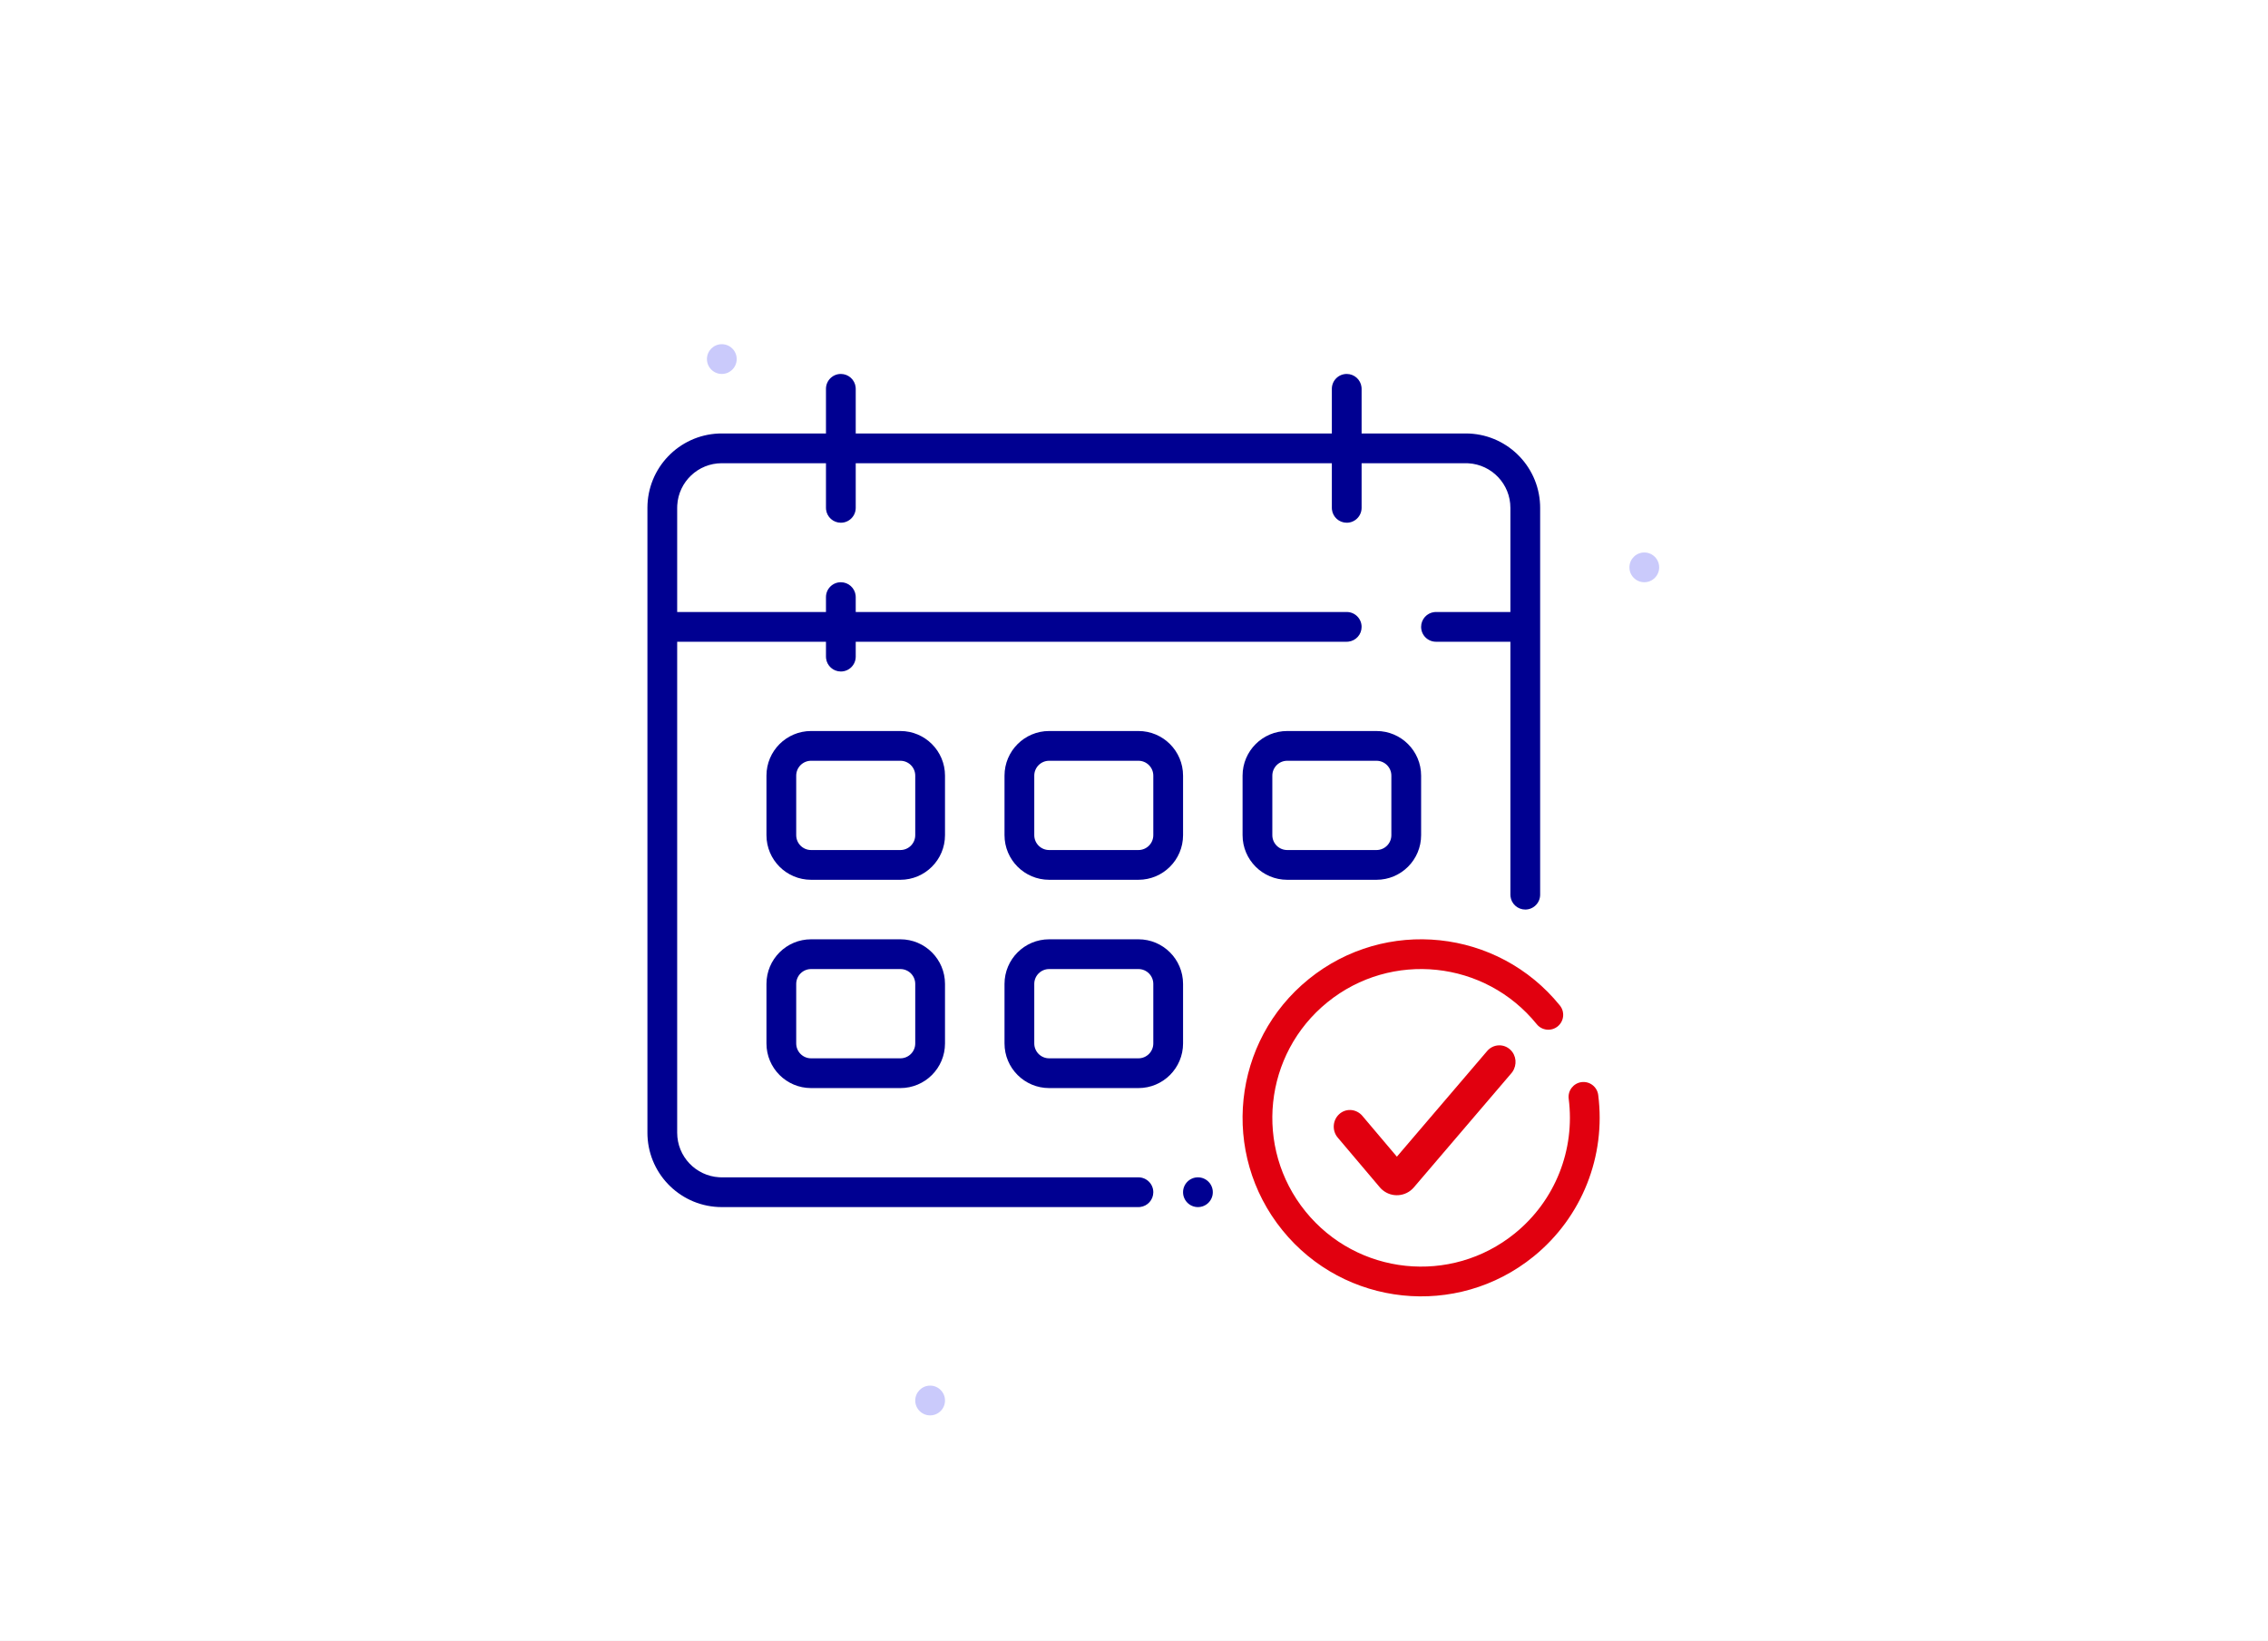
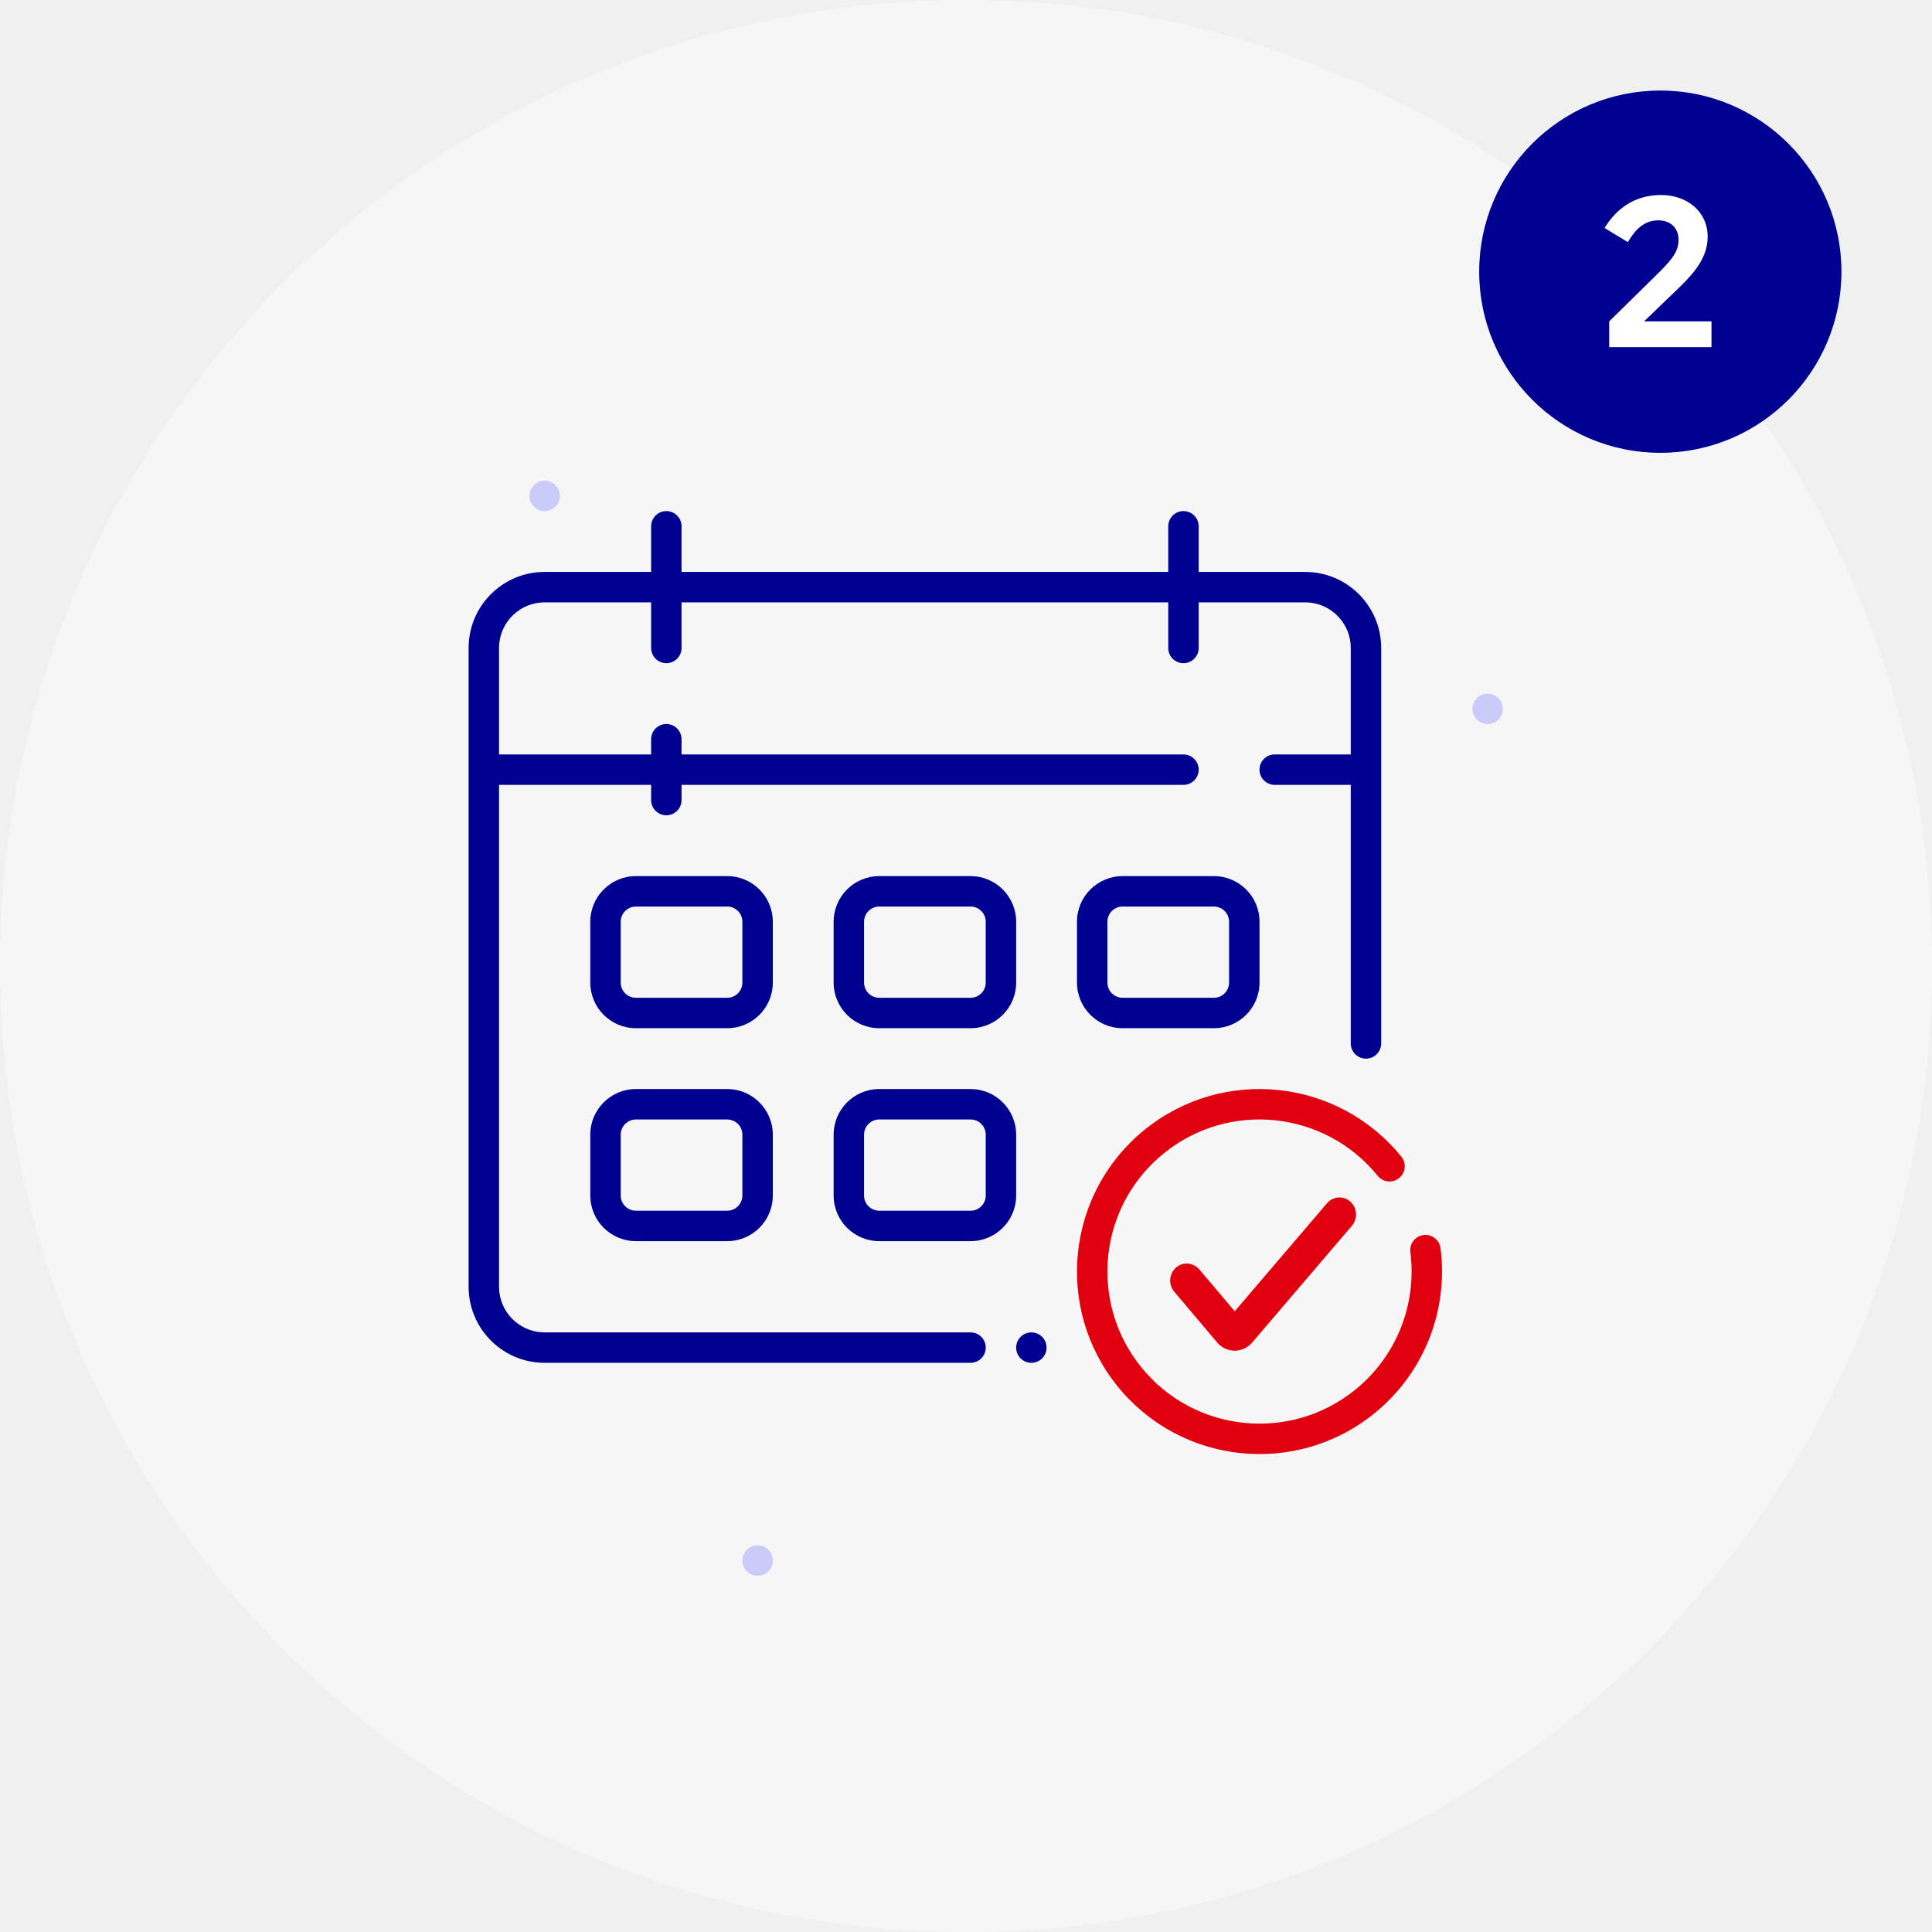
- <svg xmlns="http://www.w3.org/2000/svg" width="282" height="204" viewBox="0 0 282 204" fill="none">
-   <rect width="282" height="204" fill="white" />
-   <path fill-rule="evenodd" clip-rule="evenodd" d="M204.45 72.4C203.43 72.4 202.6 71.57 202.6 70.55C202.6 69.529 203.43 68.7 204.45 68.7C205.47 68.7 206.3 69.529 206.3 70.55C206.3 71.57 205.47 72.4 204.45 72.4Z" fill="#CACAFB" />
-   <path fill-rule="evenodd" clip-rule="evenodd" d="M115.65 176C114.63 176 113.8 175.17 113.8 174.15C113.8 173.13 114.63 172.3 115.65 172.3C116.67 172.3 117.5 173.13 117.5 174.15C117.5 175.17 116.67 176 115.65 176Z" fill="#CACAFB" />
-   <path fill-rule="evenodd" clip-rule="evenodd" d="M89.75 46.5C88.73 46.5 87.9 45.67 87.9 44.65C87.9 43.63 88.73 42.8 89.75 42.8C90.77 42.8 91.6 43.63 91.6 44.65C91.6 45.67 90.77 46.5 89.75 46.5Z" fill="#CACAFB" />
-   <path d="M190.671 156.253C181.142 163.969 167.163 162.499 159.447 152.971C151.731 143.443 153.2 129.463 162.729 121.747C172.257 114.031 186.236 115.501 193.952 125.029C194.595 125.823 194.473 126.988 193.679 127.631C192.885 128.274 191.72 128.152 191.077 127.358C184.647 119.417 172.998 118.193 165.057 124.623C157.117 131.053 155.893 142.702 162.323 150.642C168.752 158.583 180.402 159.807 188.342 153.377C193.388 149.291 195.86 142.953 195.05 136.629C194.92 135.616 195.637 134.689 196.65 134.559C197.663 134.429 198.59 135.146 198.72 136.159C199.692 143.742 196.724 151.351 190.671 156.253Z" fill="#E1000F" />
-   <path d="M169.376 138.734L173.686 143.83L184.912 130.691C185.657 129.818 186.958 129.744 187.793 130.531C188.546 131.242 188.66 132.415 188.044 133.299L187.945 133.426L175.793 147.652C174.798 148.817 173.046 148.955 171.881 147.959C171.767 147.862 171.662 147.756 171.565 147.642L166.33 141.455C165.612 140.605 165.684 139.319 166.496 138.56C167.277 137.831 168.47 137.845 169.267 138.616L169.376 138.734Z" fill="#E1000F" />
-   <path d="M104.55 46.5C105.499 46.5 106.281 47.214 106.388 48.134L106.4 48.35V53.9H165.6V48.35C165.6 47.328 166.428 46.5 167.45 46.5C168.399 46.5 169.181 47.214 169.288 48.134L169.3 48.35V53.9H182.25C187.224 53.9 191.281 57.826 191.491 62.749L191.5 63.15V111.25C191.5 112.272 190.672 113.1 189.65 113.1C188.701 113.1 187.919 112.386 187.812 111.466L187.8 111.25V79.8H178.55C177.528 79.8 176.7 78.972 176.7 77.95C176.7 77.001 177.414 76.219 178.334 76.112L178.55 76.1H187.8V63.15C187.8 60.194 185.49 57.778 182.576 57.609L182.25 57.6H169.3V63.15C169.3 64.172 168.472 65 167.45 65C166.501 65 165.719 64.286 165.612 63.366L165.6 63.15V57.6H106.4V63.15C106.4 64.172 105.572 65 104.55 65C103.601 65 102.819 64.286 102.712 63.366L102.7 63.15V57.6H89.75C86.794 57.6 84.378 59.91 84.209 62.824L84.2 63.15V76.1H102.7V74.25C102.7 73.228 103.528 72.4 104.55 72.4C105.499 72.4 106.281 73.114 106.388 74.034L106.4 74.25V76.1H167.45C168.472 76.1 169.3 76.928 169.3 77.95C169.3 78.899 168.586 79.681 167.666 79.788L167.45 79.8H106.4V81.65C106.4 82.672 105.572 83.5 104.55 83.5C103.601 83.5 102.819 82.786 102.712 81.866L102.7 81.65V79.8H84.2V140.85C84.2 143.806 86.51 146.222 89.424 146.391L89.75 146.4H141.55C142.572 146.4 143.4 147.228 143.4 148.25C143.4 149.199 142.686 149.981 141.766 150.088L141.55 150.1H89.75C84.776 150.1 80.719 146.174 80.508 141.251L80.5 140.85V63.15C80.5 58.176 84.426 54.119 89.349 53.908L89.75 53.9H102.7V48.35C102.7 47.328 103.528 46.5 104.55 46.5Z" fill="#000091" />
-   <path d="M148.95 146.4C147.928 146.4 147.1 147.228 147.1 148.25C147.1 149.272 147.928 150.1 148.95 150.1C149.972 150.1 150.8 149.272 150.8 148.25C150.8 147.228 149.972 146.4 148.95 146.4Z" fill="#000091" />
-   <path fill-rule="evenodd" clip-rule="evenodd" d="M117.5 96.45C117.5 93.385 115.015 90.9 111.95 90.9H100.85C97.785 90.9 95.3 93.385 95.3 96.45V103.85C95.3 106.915 97.785 109.4 100.85 109.4H111.95C115.015 109.4 117.5 106.915 117.5 103.85V96.45ZM99 96.45C99 95.428 99.828 94.6 100.85 94.6H111.95C112.972 94.6 113.8 95.428 113.8 96.45V103.85C113.8 104.872 112.972 105.7 111.95 105.7H100.85C99.828 105.7 99 104.872 99 103.85V96.45Z" fill="#000091" />
-   <path fill-rule="evenodd" clip-rule="evenodd" d="M171.15 90.9C174.215 90.9 176.7 93.385 176.7 96.45V103.85C176.7 106.915 174.215 109.4 171.15 109.4H160.05C156.985 109.4 154.5 106.915 154.5 103.85V96.45C154.5 93.385 156.985 90.9 160.05 90.9H171.15ZM160.05 94.6C159.028 94.6 158.2 95.428 158.2 96.45V103.85C158.2 104.872 159.028 105.7 160.05 105.7H171.15C172.172 105.7 173 104.872 173 103.85V96.45C173 95.428 172.172 94.6 171.15 94.6H160.05Z" fill="#000091" />
-   <path fill-rule="evenodd" clip-rule="evenodd" d="M141.55 90.9H130.45C127.385 90.9 124.9 93.385 124.9 96.45V103.85C124.9 106.915 127.385 109.4 130.45 109.4H141.55C144.615 109.4 147.1 106.915 147.1 103.85V96.45C147.1 93.385 144.615 90.9 141.55 90.9ZM130.45 94.6H141.55C142.572 94.6 143.4 95.428 143.4 96.45V103.85C143.4 104.872 142.572 105.7 141.55 105.7H130.45C129.428 105.7 128.6 104.872 128.6 103.85V96.45C128.6 95.428 129.428 94.6 130.45 94.6Z" fill="#000091" />
-   <path fill-rule="evenodd" clip-rule="evenodd" d="M111.95 116.8C115.015 116.8 117.5 119.285 117.5 122.35V129.75C117.5 132.815 115.015 135.3 111.95 135.3H100.85C97.785 135.3 95.3 132.815 95.3 129.75V122.35C95.3 119.285 97.785 116.8 100.85 116.8H111.95ZM100.85 120.5C99.828 120.5 99 121.328 99 122.35V129.75C99 130.772 99.828 131.6 100.85 131.6H111.95C112.972 131.6 113.8 130.772 113.8 129.75V122.35C113.8 121.328 112.972 120.5 111.95 120.5H100.85Z" fill="#000091" />
-   <path fill-rule="evenodd" clip-rule="evenodd" d="M141.55 116.8H130.45C127.385 116.8 124.9 119.285 124.9 122.35V129.75C124.9 132.815 127.385 135.3 130.45 135.3H141.55C144.615 135.3 147.1 132.815 147.1 129.75V122.35C147.1 119.285 144.615 116.8 141.55 116.8ZM130.45 120.5H141.55C142.572 120.5 143.4 121.328 143.4 122.35V129.75C143.4 130.772 142.572 131.6 141.55 131.6H130.45C129.428 131.6 128.6 130.772 128.6 129.75V122.35C128.6 121.328 129.428 120.5 130.45 120.5Z" fill="#000091" />
+ <svg xmlns="http://www.w3.org/2000/svg" width="128" height="128" viewBox="0 0 128 128" fill="none">
+   <rect width="128" height="128" rx="64" fill="#F6F6F6" />
+   <path fill-rule="evenodd" clip-rule="evenodd" d="M98.561 47.968C98.005 47.968 97.553 47.516 97.553 46.961C97.553 46.405 98.005 45.953 98.561 45.953C99.117 45.953 99.569 46.405 99.569 46.961C99.569 47.516 99.117 47.968 98.561 47.968Z" fill="#CACAFB" />
+   <path fill-rule="evenodd" clip-rule="evenodd" d="M50.193 104.397C49.638 104.397 49.185 103.945 49.185 103.389C49.185 102.834 49.638 102.382 50.193 102.382C50.749 102.382 51.201 102.834 51.201 103.389C51.201 103.945 50.749 104.397 50.193 104.397Z" fill="#CACAFB" />
+   <path fill-rule="evenodd" clip-rule="evenodd" d="M36.086 33.861C35.53 33.861 35.078 33.409 35.078 32.853C35.078 32.298 35.53 31.846 36.086 31.846C36.641 31.846 37.093 32.298 37.093 32.853C37.093 33.409 36.641 33.861 36.086 33.861Z" fill="#CACAFB" />
+   <path d="M91.055 93.641C85.865 97.844 78.251 97.043 74.048 91.854C69.845 86.664 70.646 79.049 75.836 74.847C81.026 70.644 88.64 71.444 92.843 76.634C93.193 77.067 93.126 77.701 92.694 78.052C92.261 78.402 91.627 78.335 91.276 77.903C87.774 73.578 81.429 72.911 77.104 76.413C72.779 79.915 72.112 86.26 75.614 90.585C79.117 94.91 85.462 95.577 89.787 92.075C92.535 89.849 93.882 86.397 93.44 82.953C93.37 82.401 93.76 81.896 94.312 81.825C94.864 81.754 95.369 82.144 95.439 82.697C95.969 86.827 94.352 90.971 91.055 93.641Z" fill="#E1000F" />
+   <path d="M79.456 84.099L81.804 86.875L87.918 79.718C88.324 79.243 89.033 79.203 89.487 79.631C89.898 80.018 89.96 80.657 89.624 81.139L89.57 81.208L82.952 88.956C82.409 89.591 81.455 89.666 80.821 89.124C80.759 89.071 80.701 89.013 80.648 88.951L77.797 85.581C77.406 85.118 77.445 84.418 77.888 84.004C78.313 83.607 78.963 83.615 79.397 84.035L79.456 84.099Z" fill="#E1000F" />
+   <path d="M44.147 33.861C44.664 33.861 45.09 34.25 45.148 34.751L45.155 34.869V37.892H77.4V34.869C77.4 34.312 77.851 33.861 78.407 33.861C78.924 33.861 79.35 34.25 79.408 34.751L79.415 34.869V37.892H86.469C89.178 37.892 91.388 40.03 91.502 42.712L91.507 42.93V69.129C91.507 69.686 91.056 70.137 90.499 70.137C89.983 70.137 89.557 69.748 89.498 69.247L89.492 69.129V51.999H84.453C83.897 51.999 83.446 51.548 83.446 50.991C83.446 50.474 83.835 50.049 84.336 49.99L84.453 49.984H89.492V42.93C89.492 41.32 88.233 40.004 86.646 39.912L86.469 39.907H79.415V42.93C79.415 43.486 78.964 43.938 78.407 43.938C77.891 43.938 77.465 43.549 77.406 43.047L77.4 42.93V39.907H45.155V42.93C45.155 43.486 44.703 43.938 44.147 43.938C43.63 43.938 43.204 43.549 43.146 43.047L43.139 42.93V39.907H36.086C34.476 39.907 33.16 41.166 33.068 42.752L33.063 42.93V49.984H43.139V48.976C43.139 48.419 43.59 47.968 44.147 47.968C44.664 47.968 45.09 48.357 45.148 48.858L45.155 48.976V49.984H78.407C78.964 49.984 79.415 50.435 79.415 50.991C79.415 51.508 79.026 51.934 78.525 51.992L78.407 51.999H45.155V53.007C45.155 53.563 44.703 54.014 44.147 54.014C43.63 54.014 43.204 53.625 43.146 53.124L43.139 53.007V51.999H33.063V85.252C33.063 86.862 34.321 88.178 35.908 88.27L36.086 88.275H64.3C64.857 88.275 65.308 88.726 65.308 89.282C65.308 89.799 64.919 90.225 64.418 90.283L64.3 90.29H36.086C33.376 90.29 31.166 88.151 31.052 85.47L31.047 85.252V42.93C31.047 40.221 33.186 38.011 35.867 37.896L36.086 37.892H43.139V34.869C43.139 34.312 43.59 33.861 44.147 33.861Z" fill="#000091" />
+   <path d="M68.331 88.275C67.774 88.275 67.323 88.726 67.323 89.282C67.323 89.839 67.774 90.29 68.331 90.29C68.887 90.29 69.338 89.839 69.338 89.282C69.338 88.726 68.887 88.275 68.331 88.275Z" fill="#000091" />
+   <path fill-rule="evenodd" clip-rule="evenodd" d="M51.201 61.068C51.201 59.398 49.847 58.045 48.178 58.045H42.132C40.462 58.045 39.109 59.398 39.109 61.068V65.099C39.109 66.768 40.462 68.121 42.132 68.121H48.178C49.847 68.121 51.201 66.768 51.201 65.099V61.068ZM41.124 61.068C41.124 60.511 41.575 60.06 42.132 60.06H48.178C48.734 60.06 49.185 60.511 49.185 61.068V65.099C49.185 65.655 48.734 66.106 48.178 66.106H42.132C41.575 66.106 41.124 65.655 41.124 65.099V61.068Z" fill="#000091" />
+   <path fill-rule="evenodd" clip-rule="evenodd" d="M80.423 58.045C82.092 58.045 83.446 59.398 83.446 61.068V65.099C83.446 66.768 82.092 68.121 80.423 68.121H74.377C72.707 68.121 71.354 66.768 71.354 65.099V61.068C71.354 59.398 72.707 58.045 74.377 58.045H80.423ZM74.377 60.06C73.82 60.06 73.369 60.511 73.369 61.068V65.099C73.369 65.655 73.82 66.106 74.377 66.106H80.423C80.979 66.106 81.43 65.655 81.43 65.099V61.068C81.43 60.511 80.979 60.06 80.423 60.06H74.377Z" fill="#000091" />
+   <path fill-rule="evenodd" clip-rule="evenodd" d="M64.3 58.045H58.254C56.585 58.045 55.231 59.398 55.231 61.068V65.099C55.231 66.768 56.585 68.121 58.254 68.121H64.3C65.97 68.121 67.323 66.768 67.323 65.099V61.068C67.323 59.398 65.97 58.045 64.3 58.045ZM58.254 60.06H64.3C64.857 60.06 65.308 60.511 65.308 61.068V65.099C65.308 65.655 64.857 66.106 64.3 66.106H58.254C57.698 66.106 57.246 65.655 57.246 65.099V61.068C57.246 60.511 57.698 60.06 58.254 60.06Z" fill="#000091" />
+   <path fill-rule="evenodd" clip-rule="evenodd" d="M48.178 72.152C49.847 72.152 51.201 73.506 51.201 75.175V79.206C51.201 80.875 49.847 82.229 48.178 82.229H42.132C40.462 82.229 39.109 80.875 39.109 79.206V75.175C39.109 73.506 40.462 72.152 42.132 72.152H48.178ZM42.132 74.168C41.575 74.168 41.124 74.619 41.124 75.175V79.206C41.124 79.762 41.575 80.213 42.132 80.213H48.178C48.734 80.213 49.185 79.762 49.185 79.206V75.175C49.185 74.619 48.734 74.168 48.178 74.168H42.132Z" fill="#000091" />
+   <path fill-rule="evenodd" clip-rule="evenodd" d="M64.3 72.152H58.254C56.585 72.152 55.231 73.506 55.231 75.175V79.206C55.231 80.875 56.585 82.229 58.254 82.229H64.3C65.97 82.229 67.323 80.875 67.323 79.206V75.175C67.323 73.506 65.97 72.152 64.3 72.152ZM58.254 74.168H64.3C64.857 74.168 65.308 74.619 65.308 75.175V79.206C65.308 79.762 64.857 80.213 64.3 80.213H58.254C57.698 80.213 57.246 79.762 57.246 79.206V75.175C57.246 74.619 57.698 74.168 58.254 74.168Z" fill="#000091" />
+   <rect x="98" y="6" width="24" height="24" rx="12" fill="#000091" />
+   <path d="M106.615 23V21.292L109.975 17.988C110.731 17.218 111.207 16.686 111.207 15.888C111.207 15.076 110.647 14.6 109.877 14.6C108.939 14.6 108.365 15.174 107.847 16.042L106.307 15.104C107.133 13.76 108.351 12.92 110.059 12.92C111.767 12.92 113.139 14.012 113.139 15.692C113.139 17.036 112.257 18.072 111.291 19.01L108.925 21.292H113.391V23H106.615Z" fill="white" />
</svg>
